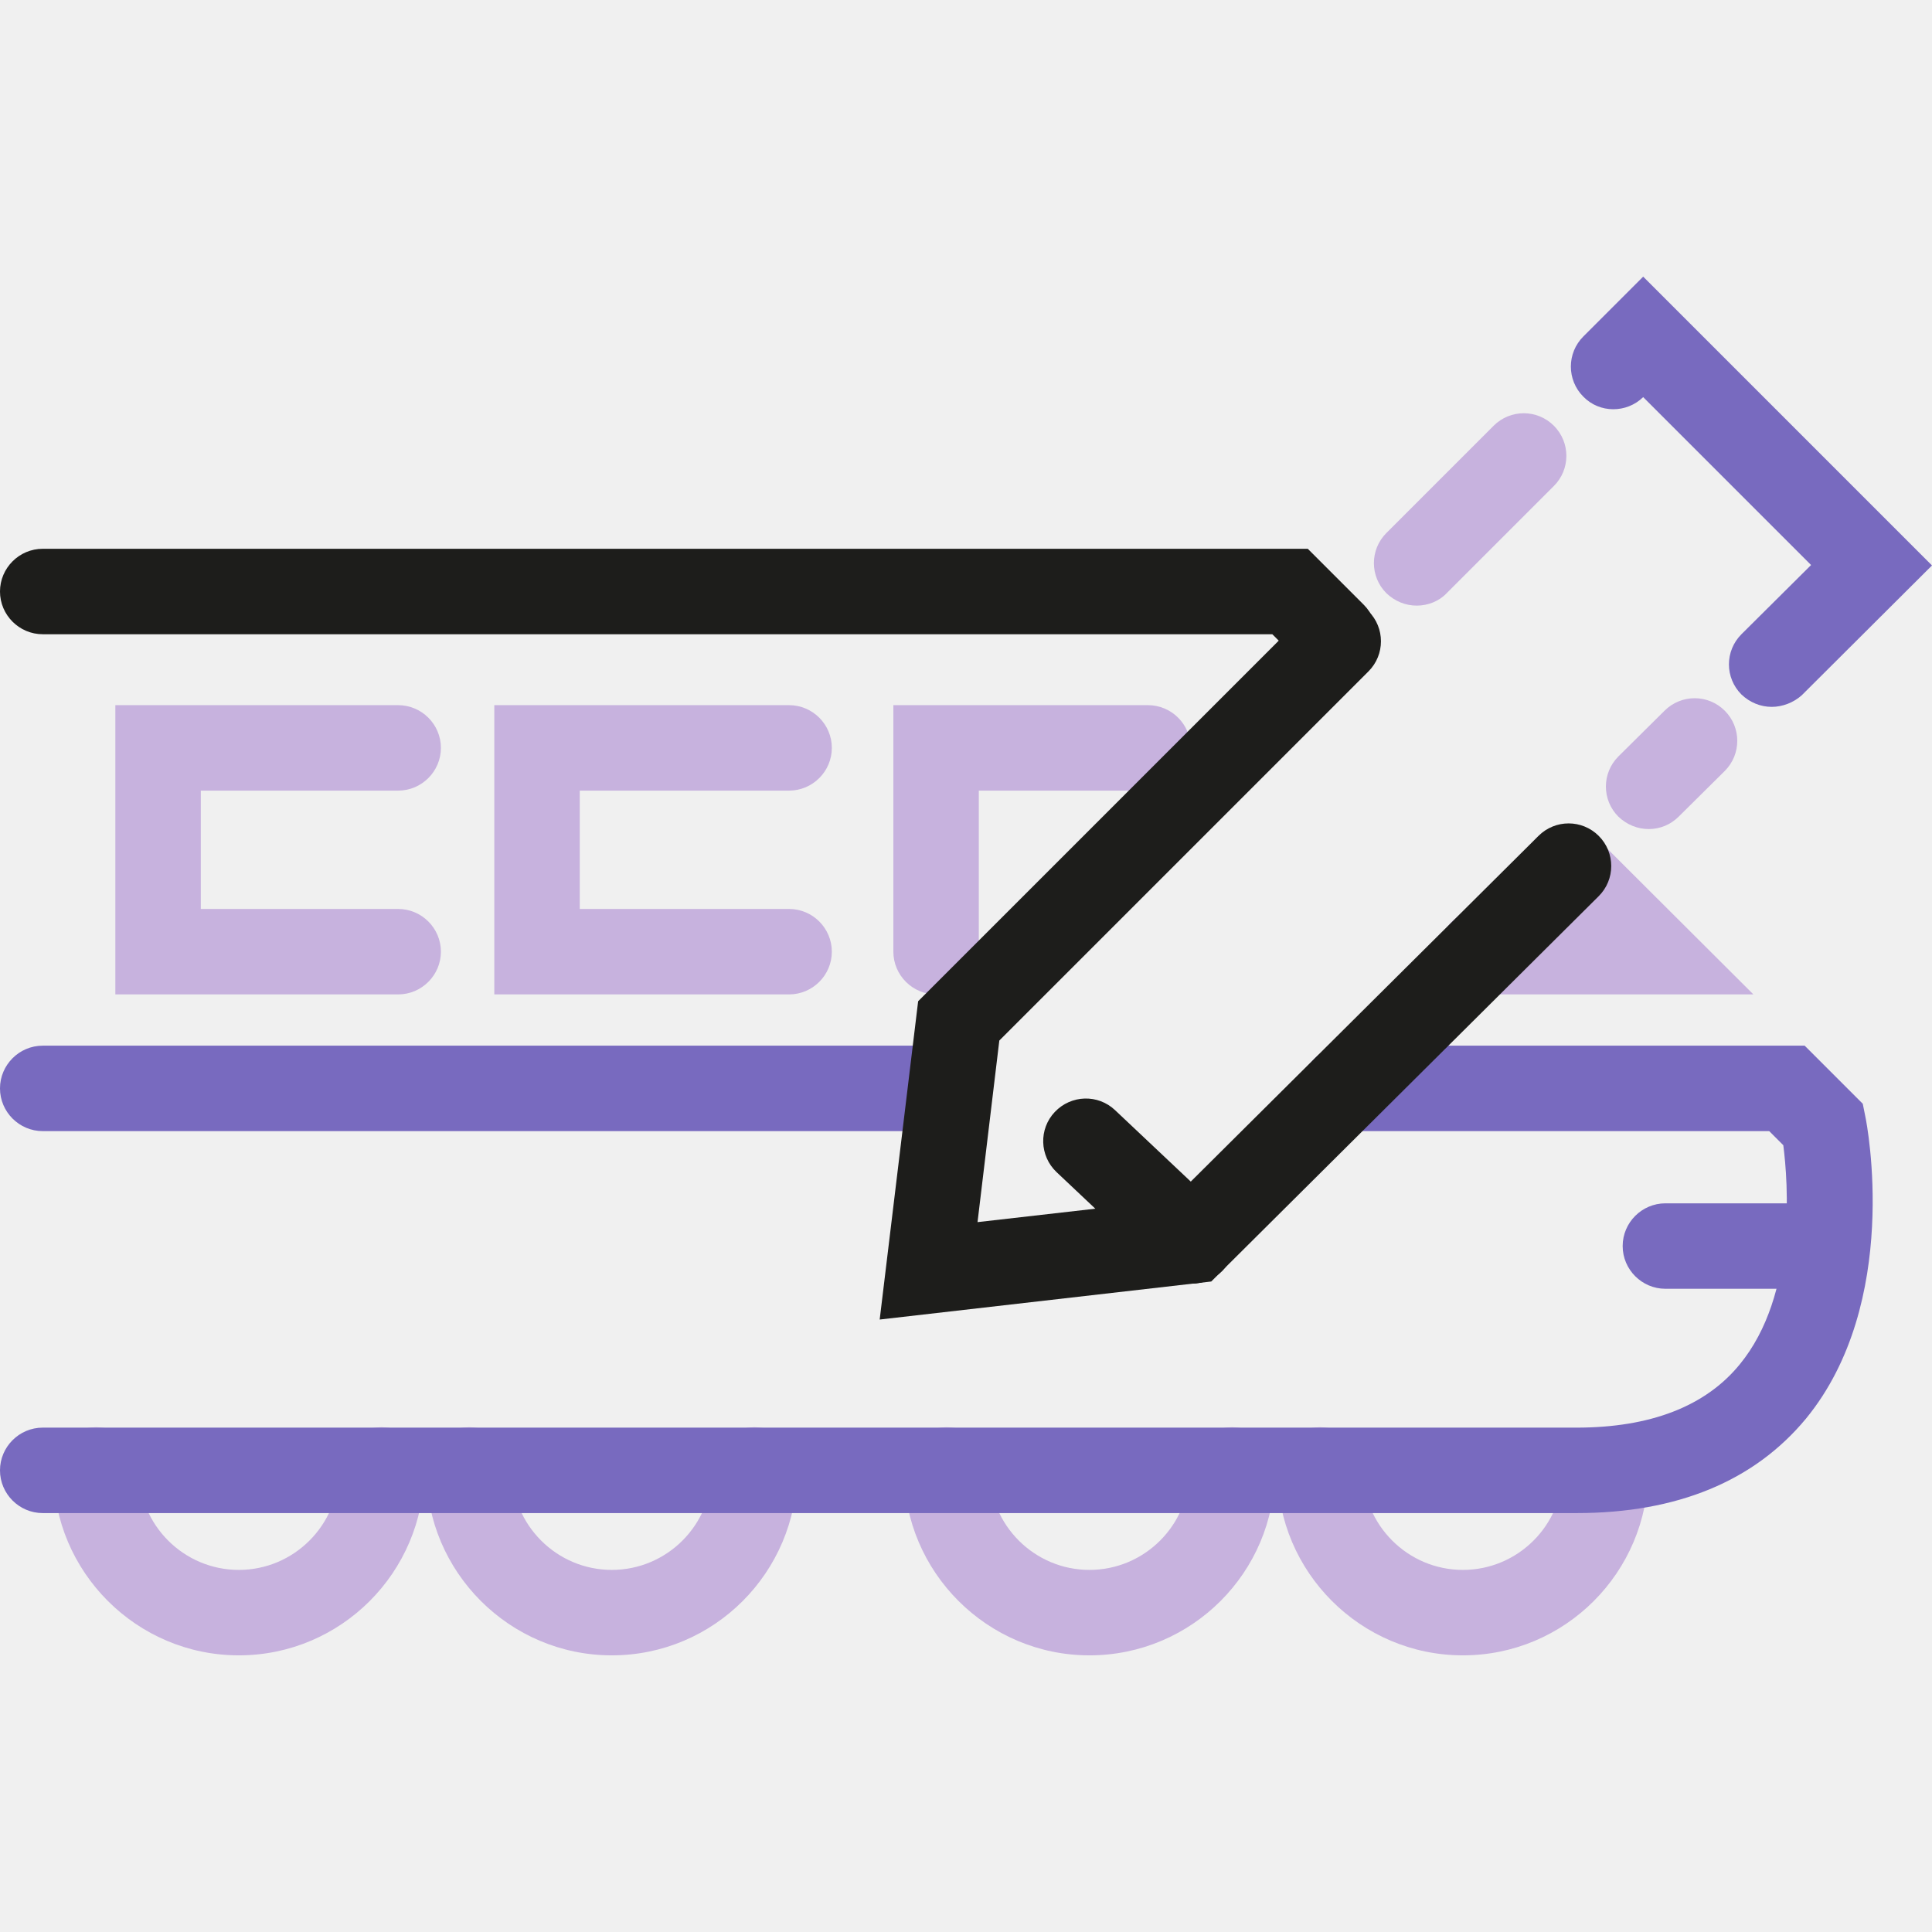
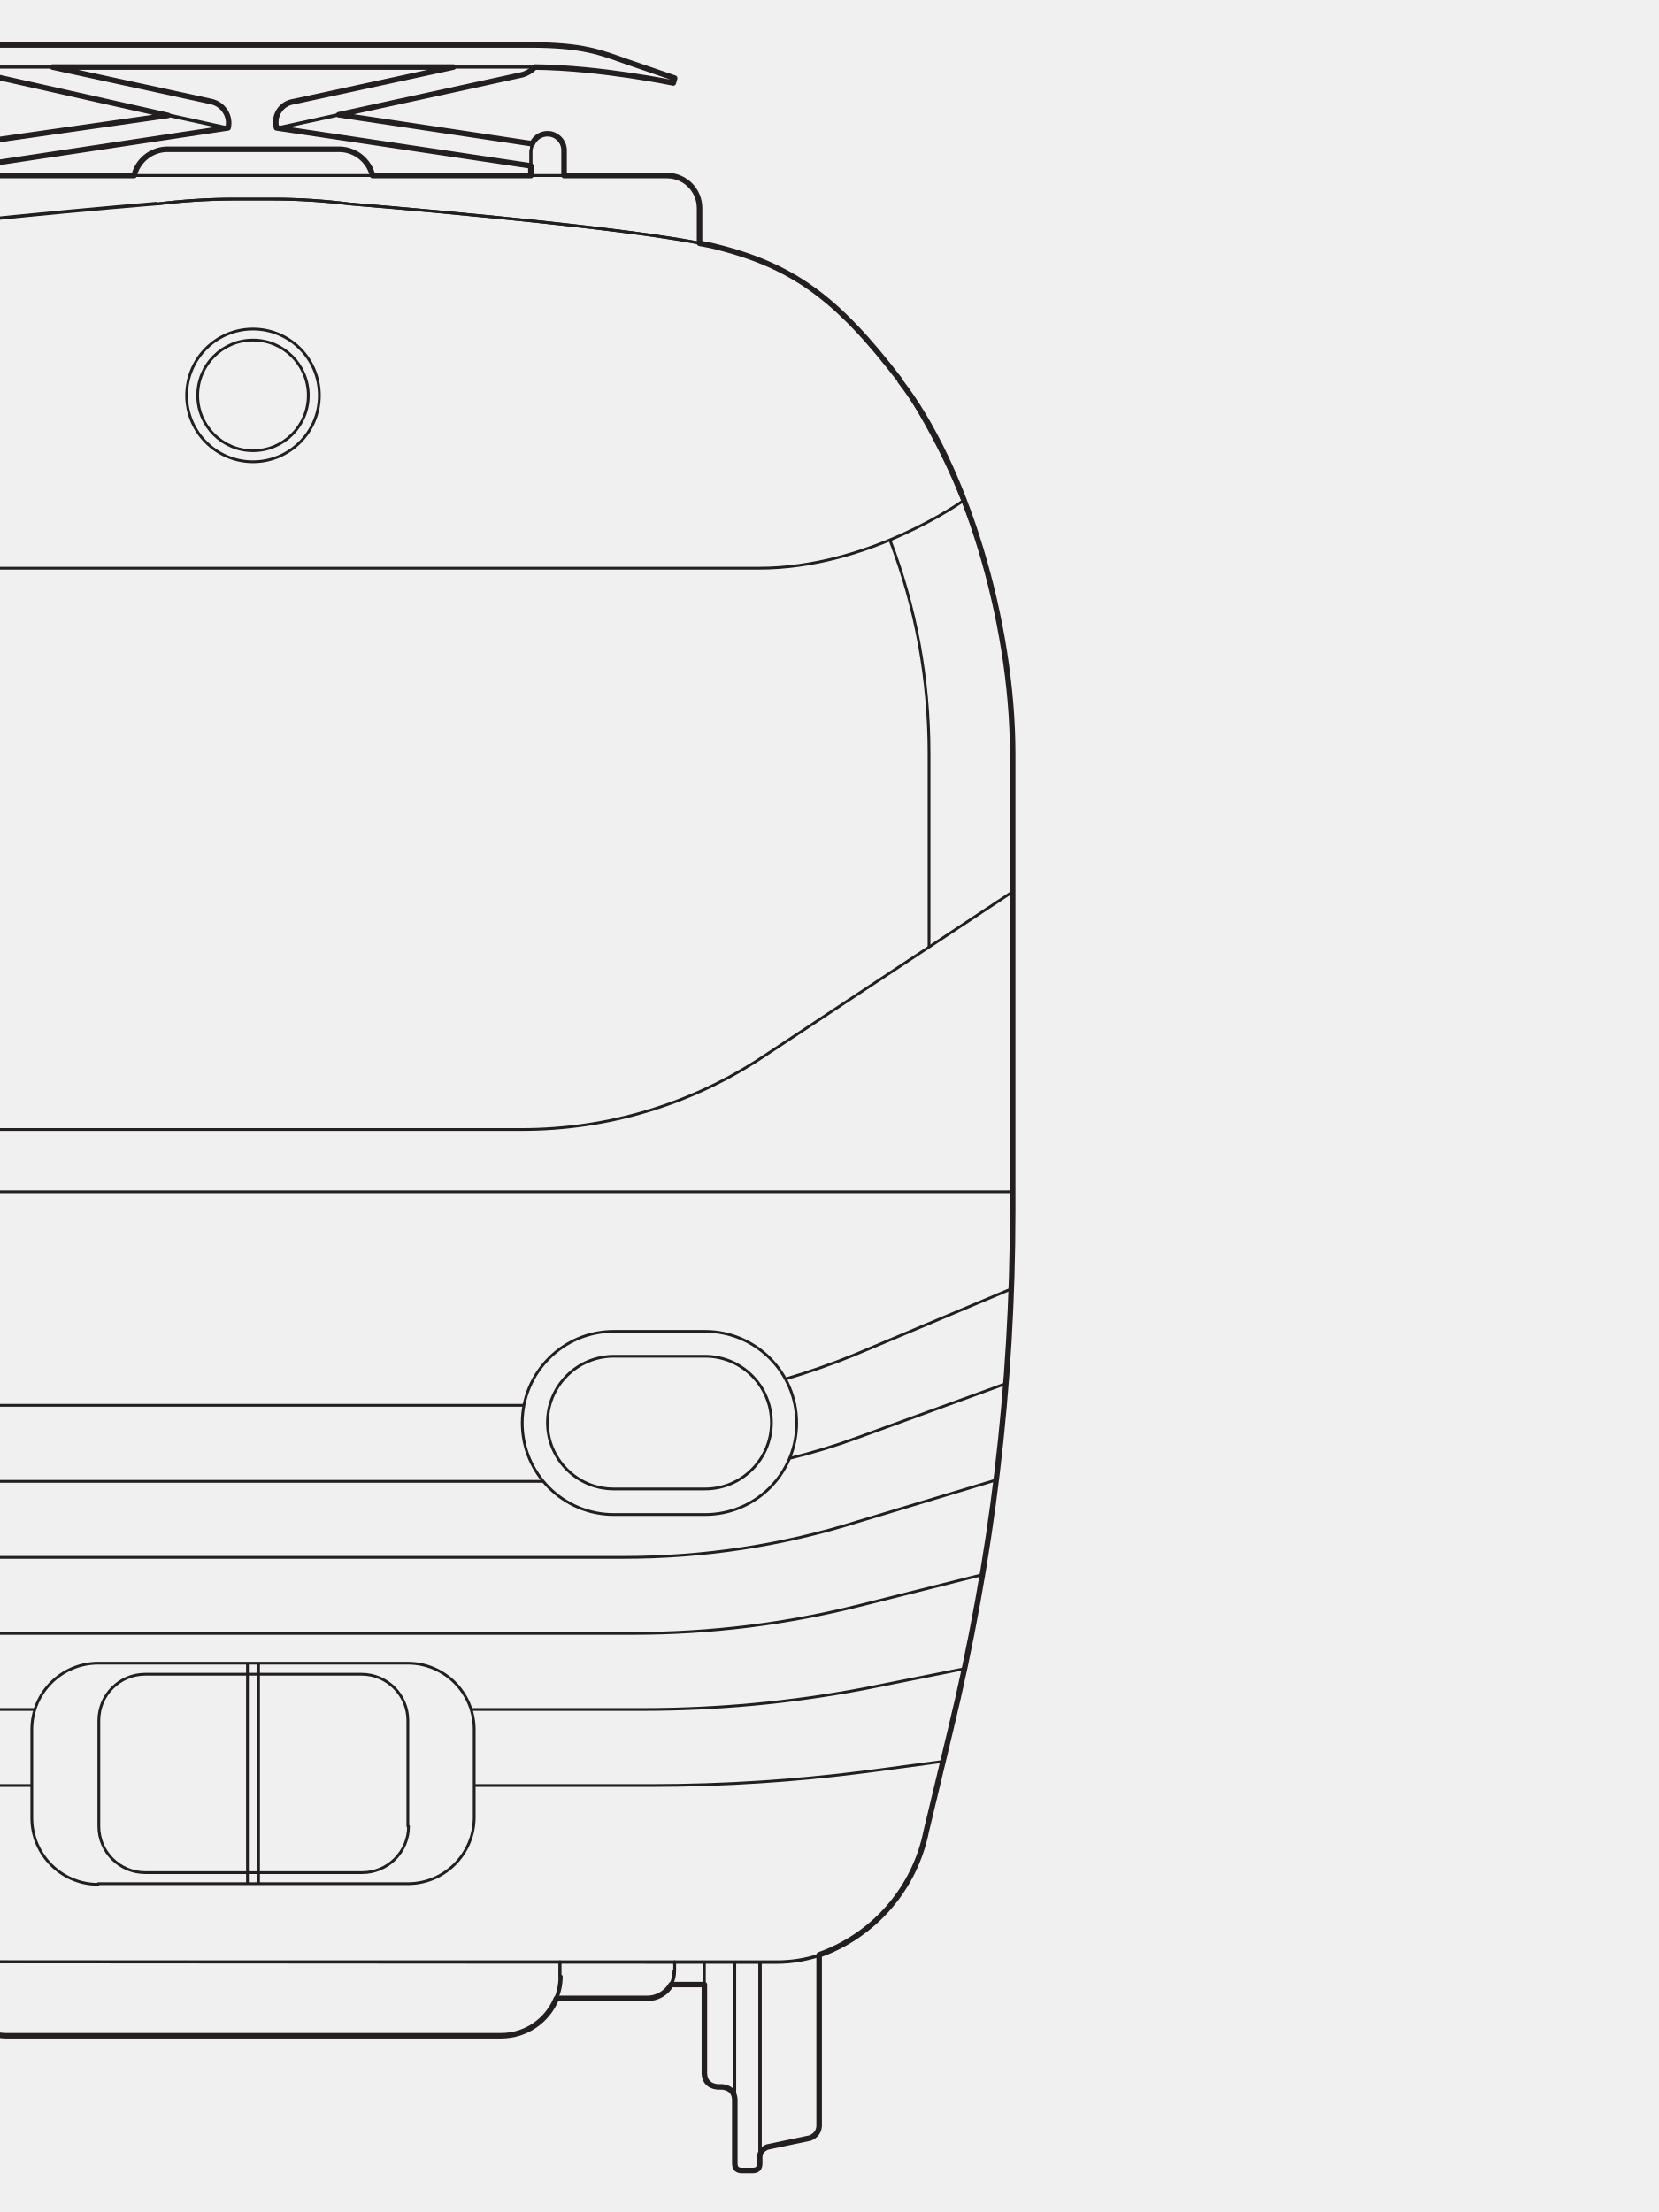
- <svg xmlns="http://www.w3.org/2000/svg" xml:space="preserve" id="svg22" width="512" height="512" x="0" y="0" version="1.1">
-   <style id="style1" type="text/css">.st1{display:inline;fill:none;stroke:#1d1d1b;stroke-width:20;stroke-linecap:round;stroke-miterlimit:10}.st2{fill:#c7b2de}.st3{fill:#786abf}.st4{fill:#1d1d1b}</style>
-   <g id="Calque_3" transform="matrix(1.13224 0 0 1.13224 -351.562 -334.295)">
-     <g id="g16">
-       <g id="g4">
-         <path id="path4" d="M366.4 682.7c-23.9 0-43.4-19.5-43.4-43.4 0-5.5 4.5-10 10-10s10 4.5 10 10c0 12.9 10.5 23.4 23.4 23.4 12.9 0 23.4-10.5 23.4-23.4 0-5.5 4.5-10 10-10s10 4.5 10 10c-.1 24-19.5 43.4-43.4 43.4z" class="st2" />
-       </g>
-       <g id="g5">
-         <path id="path5" d="M453.7 682.7c-23.9 0-43.4-19.5-43.4-43.4 0-5.5 4.5-10 10-10s10 4.5 10 10c0 12.9 10.5 23.4 23.4 23.4 12.9 0 23.4-10.5 23.4-23.4 0-5.5 4.5-10 10-10s10 4.5 10 10c-.1 24-19.5 43.4-43.4 43.4z" class="st2" />
-       </g>
-       <g id="g6">
-         <path id="path6" d="M565.5 682.7c-23.9 0-43.4-19.5-43.4-43.4 0-5.5 4.5-10 10-10s10 4.5 10 10c0 12.9 10.5 23.4 23.4 23.4 12.9 0 23.4-10.5 23.4-23.4 0-5.5 4.5-10 10-10s10 4.5 10 10c0 24-19.5 43.4-43.4 43.4z" class="st2" />
-       </g>
-       <g id="g7">
-         <path id="path7" d="M652.9 682.7c-23.9 0-43.4-19.5-43.4-43.4 0-5.5 4.5-10 10-10s10 4.5 10 10c0 12.9 10.5 23.4 23.4 23.4 12.9 0 23.4-10.5 23.4-23.4 0-5.5 4.5-10 10-10s10 4.5 10 10c-.1 24-19.5 43.4-43.4 43.4z" class="st2" />
-       </g>
-       <g id="g8">
-         <path id="path8" d="M532.2 560H320.5c-5.5 0-10-4.5-10-10s4.5-10 10-10h211.7c5.5 0 10 4.5 10 10s-4.5 10-10 10z" class="st3" />
-       </g>
-       <g id="g9">
-         <path id="path9" d="M679.5 649.4h-359c-5.5 0-10-4.5-10-10s4.5-10 10-10h359c17.3 0 30.2-5 38.2-14.8 13.4-16.3 11.3-42.7 10.2-51.3l-3.3-3.3h-99.3c-5.5 0-10-4.5-10-10s4.5-10 10-10h107.6l13.6 13.6.6 3c.4 1.8 8.4 43.5-13.9 70.7-12.1 14.6-30.1 22.1-53.7 22.1z" class="st3" />
-       </g>
-       <g id="g10">
-         <path id="path10" d="M622.6 453.8c-2.6 0-5.1-1-7.1-2.9l-7.2-7.2H320.5c-5.5 0-10-4.5-10-10s4.5-10 10-10h296.1l13.1 13.1c3.9 3.9 3.9 10.2 0 14.1-2 2-4.6 2.9-7.1 2.9z" class="st4" />
-       </g>
-       <g id="g11">
-         <path id="path11" d="M495.2 528h-69v-67.7h69c5.5 0 10 4.5 10 10s-4.5 10-10 10h-49V508h49c5.5 0 10 4.5 10 10s-4.5 10-10 10z" class="st2" />
-       </g>
-       <g id="g12">
-         <path id="path12" d="M529.6 528c-5.5 0-10-4.5-10-10v-57.7h59.6c5.5 0 10 4.5 10 10s-4.5 10-10 10h-39.6V518c0 5.6-4.5 10-10 10z" class="st2" />
-       </g>
-       <g id="g13">
-         <path id="path13" d="M720.9 528h-63.5c-5.5 0-10-4.5-10-10s4.5-10 10-10h15.2l-2.5-2.5c-3.9-3.9-3.9-10.2 0-14.1 3.9-3.9 10.2-3.9 14.1 0z" class="st2" />
-       </g>
-       <g id="g14">
-         <path id="path14" d="M403.7 528h-66.2v-67.7h66.2c5.5 0 10 4.5 10 10s-4.5 10-10 10h-46.2V508h46.2c5.5 0 10 4.5 10 10s-4.5 10-10 10z" class="st2" />
-       </g>
-       <g id="g15">
-         <path id="path15" d="M737.1 596.9h-36.8c-5.5 0-10-4.5-10-10s4.5-10 10-10h36.8c5.5 0 10 4.5 10 10s-4.5 10-10 10z" class="st3" />
-       </g>
-     </g>
-     <g id="g22">
-       <g id="g17">
-         <path id="path16" d="M725.2 460.7c-2.6 0-5.1-1-7.1-2.9-3.9-3.9-3.9-10.2 0-14.1l16.3-16.2-39.3-39.3c-3.9 3.8-10.2 3.8-14-.1-3.9-3.9-3.9-10.2 0-14.1l14-14 67.6 67.6-30.5 30.4c-1.9 1.7-4.5 2.7-7 2.7z" class="st3" />
-       </g>
-       <g id="g18">
-         <path id="path17" d="M696.4 489.3c-2.6 0-5.1-1-7.1-2.9-3.9-3.9-3.9-10.2 0-14.1l10.8-10.7c3.9-3.9 10.2-3.9 14.1 0 3.9 3.9 3.9 10.2 0 14.1l-10.8 10.7c-1.9 1.9-4.4 2.9-7 2.9z" class="st2" />
-       </g>
-       <g id="g19">
-         <path id="path18" d="m516.4 604.1 9-74.5 91.3-91.3c3.9-3.9 10.2-3.9 14.1 0 3.9 3.9 3.9 10.2 0 14.1l-86.4 86.4-5.1 42.5 45.6-5.2 85.7-85.2c3.9-3.9 10.2-3.9 14.1 0 3.9 3.9 3.9 10.2 0 14.1L594 595.2Z" class="st4" />
-       </g>
-       <g id="g20">
-         <path id="path19" d="M642.1 437c-2.6 0-5.1-1-7.1-2.9-3.9-3.9-3.9-10.2 0-14.1l25.1-25.1c3.9-3.9 10.2-3.9 14.1 0 3.9 3.9 3.9 10.2 0 14.1l-25.1 25.1c-1.8 1.9-4.4 2.9-7 2.9z" class="st2" />
-       </g>
-       <g id="g21">
-         <path id="path20" d="M589.5 595.7c-2.5 0-4.9-.9-6.9-2.7l-24.8-23.4c-4-3.8-4.2-10.1-.4-14.1 3.8-4 10.1-4.2 14.1-.4l24.8 23.4c4 3.8 4.2 10.1.4 14.1-1.9 2-4.6 3.1-7.2 3.1z" class="st4" />
-       </g>
-     </g>
+ <svg xmlns="http://www.w3.org/2000/svg" width="240" height="320" fill="none">
+   <g stroke="#231f20" stroke-linejoin="round" clip-path="url(#a)">
+     <path stroke-width=".4" d="M-39 283.8c-10.2 0-19.1-7.8-21.8-18.9l-3.5-14.6a323 323 0 0 1-8.9-75.2v-66c0-19.5 7-42 16.2-54s15.7-16.8 27.5-19.6c11.7-2.7 52.2-6 52.2-6a91 91 0 0 1 11-.7h5.9q5.4 0 11 .7s40.4 3.3 52.2 6S121 43 130.2 55.1a98 98 0 0 1 16.2 54v66q0 38.3-8.9 75.2L134 265c-2.6 11.1-11.5 18.9-21.7 18.9z" />
+     <path stroke-width=".4" d="M22.7 29.5a91 91 0 0 1 11-.7h5.9q5.4 0 11 .7s37.1 3 50.6 5.7v-5.1c0-2.6-2.1-4.7-4.7-4.7H-23.2A4.7 4.7 0 0 0-28 30v5.1c13.4-2.6 50.6-5.7 50.6-5.7Zm8-14.8-23-5H-4.2q.6.9 1.7 1L33 18.5c.4-1.7-.7-3.4-2.4-3.8Zm-34.2 7.2v2L33 18.6l-8.8-1.9-28 4.2zm46.1-7.2 23-5h11.8q-.7.9-1.8 1l-35.5 7.8c-.4-1.7.7-3.4 2.5-3.8Z" />
+     <path stroke-width=".4" d="M79.2 19.4c1.3 0 2.4 1.1 2.4 2.5v3.5h-4.8v-3.5q.2-2.3 2.4-2.5Z" />
+     <path stroke-width=".4" d="M76.8 21.9v2L40 18.6l8.8-1.9L77 20.8zm13.8-13c-3.7-1.3-6.2-2.4-14-2.4h-80c-7.8 0-10.2 1-14 2.4l-7 2.4.2.7S-13 9.7-3.4 9.7h80c9.7 0 20.8 2.3 20.8 2.3l.2-.7zM-66.2 72.4s13.7 9.8 29.6 9.8h146.4c16 0 29.6-9.8 29.6-9.8M102 192.6H88.8a13.2 13.2 0 1 0 0 26.5H102a13.2 13.2 0 1 0 0-26.5Z" />
+     <path stroke-width=".4" d="M102 196.2H88.8a9.6 9.6 0 0 0 0 19.2H102a9.6 9.6 0 0 0 0-19.2Zm-87.8 76.3H59c5.3 0 9.6-4.3 9.6-9.6v-12.7c0-5.3-4.3-9.6-9.6-9.6H14.2a9.6 9.6 0 0 0-9.6 9.6V263c0 5.3 4.3 9.6 9.6 9.6Z" />
+     <path stroke-width=".4" d="M59 264.2v-15.3c0-3.7-3-6.7-6.7-6.7H21c-3.7 0-6.7 3-6.7 6.7v15.3c0 3.7 3 6.7 6.7 6.7h31.4c3.7 0 6.7-3 6.7-6.7ZM36.6 66.8a9.6 9.6 0 1 0 0-19.2 9.6 9.6 0 0 0 0 19.2Z" />
+     <path stroke-width=".4" d="M36.6 65.2a8 8 0 1 0 0-16 8 8 0 0 0 0 16Zm.8 207.3v-31.9m-1.6 31.9v-31.9M81 286v-2.2h16.6v1.4a4 4 0 0 1-4 4H80.5q.7-1.5.7-3.3Z" />
+     <path stroke-width=".4" d="M97.6 285.2v-1.4h4.3v3.3H97a4 4 0 0 0 .5-2Zm-105.4-1.4H81v2.1c0 4.8-3.9 8.6-8.6 8.6H.7a8.6 8.6 0 0 1-8.5-8.6zM134.4 137v-28q0-16.2-5.7-31m-201.9 94.4h219.6m-40.1 111.4h-4.4V300q.1 1.7 1.9 1.9h.7q1.7.2 1.8 1.8zm6 0H110V312q.1-1.1 1.1-1.4l6.2-1.3q1.2-.5 1.3-1.7v-24.8q-3 1-6.2 1ZM54 25.4a5 5 0 0 0-4.7-3.8H24a5 5 0 0 0-4.6 3.8zM108.9 314h-1.6a1 1 0 0 1-1-1v-29.2h3.6V313q-.1.9-1 1Z" />
+     <path stroke-width=".4" d="m-73.2 129 35.9 23.8a63 63 0 0 0 35 10.6h77.8a63 63 0 0 0 35-10.6l36-23.8m-32.9 70.5q5.1-1.5 10-3.5l22.6-9.5M36.6 203.3h39.2m38.3 7.7q5-1.2 9.9-3l21.4-7.8M36.6 214.3h42m-42 11h53.6q17.5 0 34-5.2l19.9-6M36.6 236.3h55a134 134 0 0 0 33-4.1l17.5-4.4m-73.9 19.5H93q16.2 0 32-3l14.5-2.9m-70.9 16.9h25.8q15.4 0 30.9-2l11.2-1.5m-99.9-51.5H-2.6m39.2 11h-42m42 11H-17q-17.4 0-34-5.2l-19.8-6m107.4 22.2h-55a134 134 0 0 1-33-4.1l-17.5-4.4M5 247.3h-24.8a168 168 0 0 1-31.9-3l-14.6-2.9m70.9 16.9h-25.8q-15.5 0-30.8-2l-11.2-1.5" />
+     <path stroke-width=".8" d="M130.2 55c-9.2-12-15.6-16.7-27.4-19.5l-1.6-.3v-5.1c0-2.6-2.1-4.7-4.7-4.7H81.6v-3.5a2.4 2.4 0 0 0-4.6-1.1l-28-4.2 26.6-5.8q1-.3 1.8-1.1c9.5.1 20 2.3 20 2.3l.2-.7-7-2.4c-3.7-1.3-6.2-2.4-14-2.4h-80c-7.8 0-10.2 1-14 2.4l-7 2.4.2.7s10.5-2.2 20-2.3q.8.9 1.8 1l26.7 6-28 4A2.4 2.4 0 0 0-8.5 22v3.5h-14.8A4.7 4.7 0 0 0-28 30v5.1l-1.6.3C-41.3 38.3-47.8 43-57 55.1a98 98 0 0 0-16.2 54v66q0 38.3 8.9 75.2l3.5 14.6c2.1 8.8 8 15.4 15.5 17.9v24.8q.1 1.3 1.4 1.7l6.1 1.3q1 .3 1.1 1.4v1q.1 1 1 1h1.7q.9 0 1-1v-9.3q.1-1.6 1.8-1.8h.7q1.7-.2 1.9-2v-12.8h4.7a4 4 0 0 0 3.4 2h13.3a9 9 0 0 0 8 5.4h71.7c3.6 0 6.7-2.2 8-5.4h13.2a4 4 0 0 0 3.4-2h4.8V300q.1 1.7 1.9 1.9h.7q1.7.2 1.8 1.8v9.3q0 1 1 1h1.6q1 0 1-1v-1q.1-1 1.1-1.4l6.2-1.3q1.2-.5 1.3-1.7v-24.8a24 24 0 0 0 15.5-17.9l3.5-14.6q9-37 9-75.2v-66c0-19.5-7-42-16.3-54ZM76.6 9.8ZM-3.5 24 33 18.5c.4-1.7-.7-3.4-2.4-3.8l-23-5h58l-23.1 5a3 3 0 0 0-2.5 3.8L76.8 24v1.4H53.9a5 5 0 0 0-4.6-3.8H24a5 5 0 0 0-4.6 3.8H-3.5z" />
  </g>
+   <defs>
+     <clipPath id="a">
+       <path fill="#fff" d="M0 0h240v320H0z" />
+     </clipPath>
+   </defs>
</svg>
